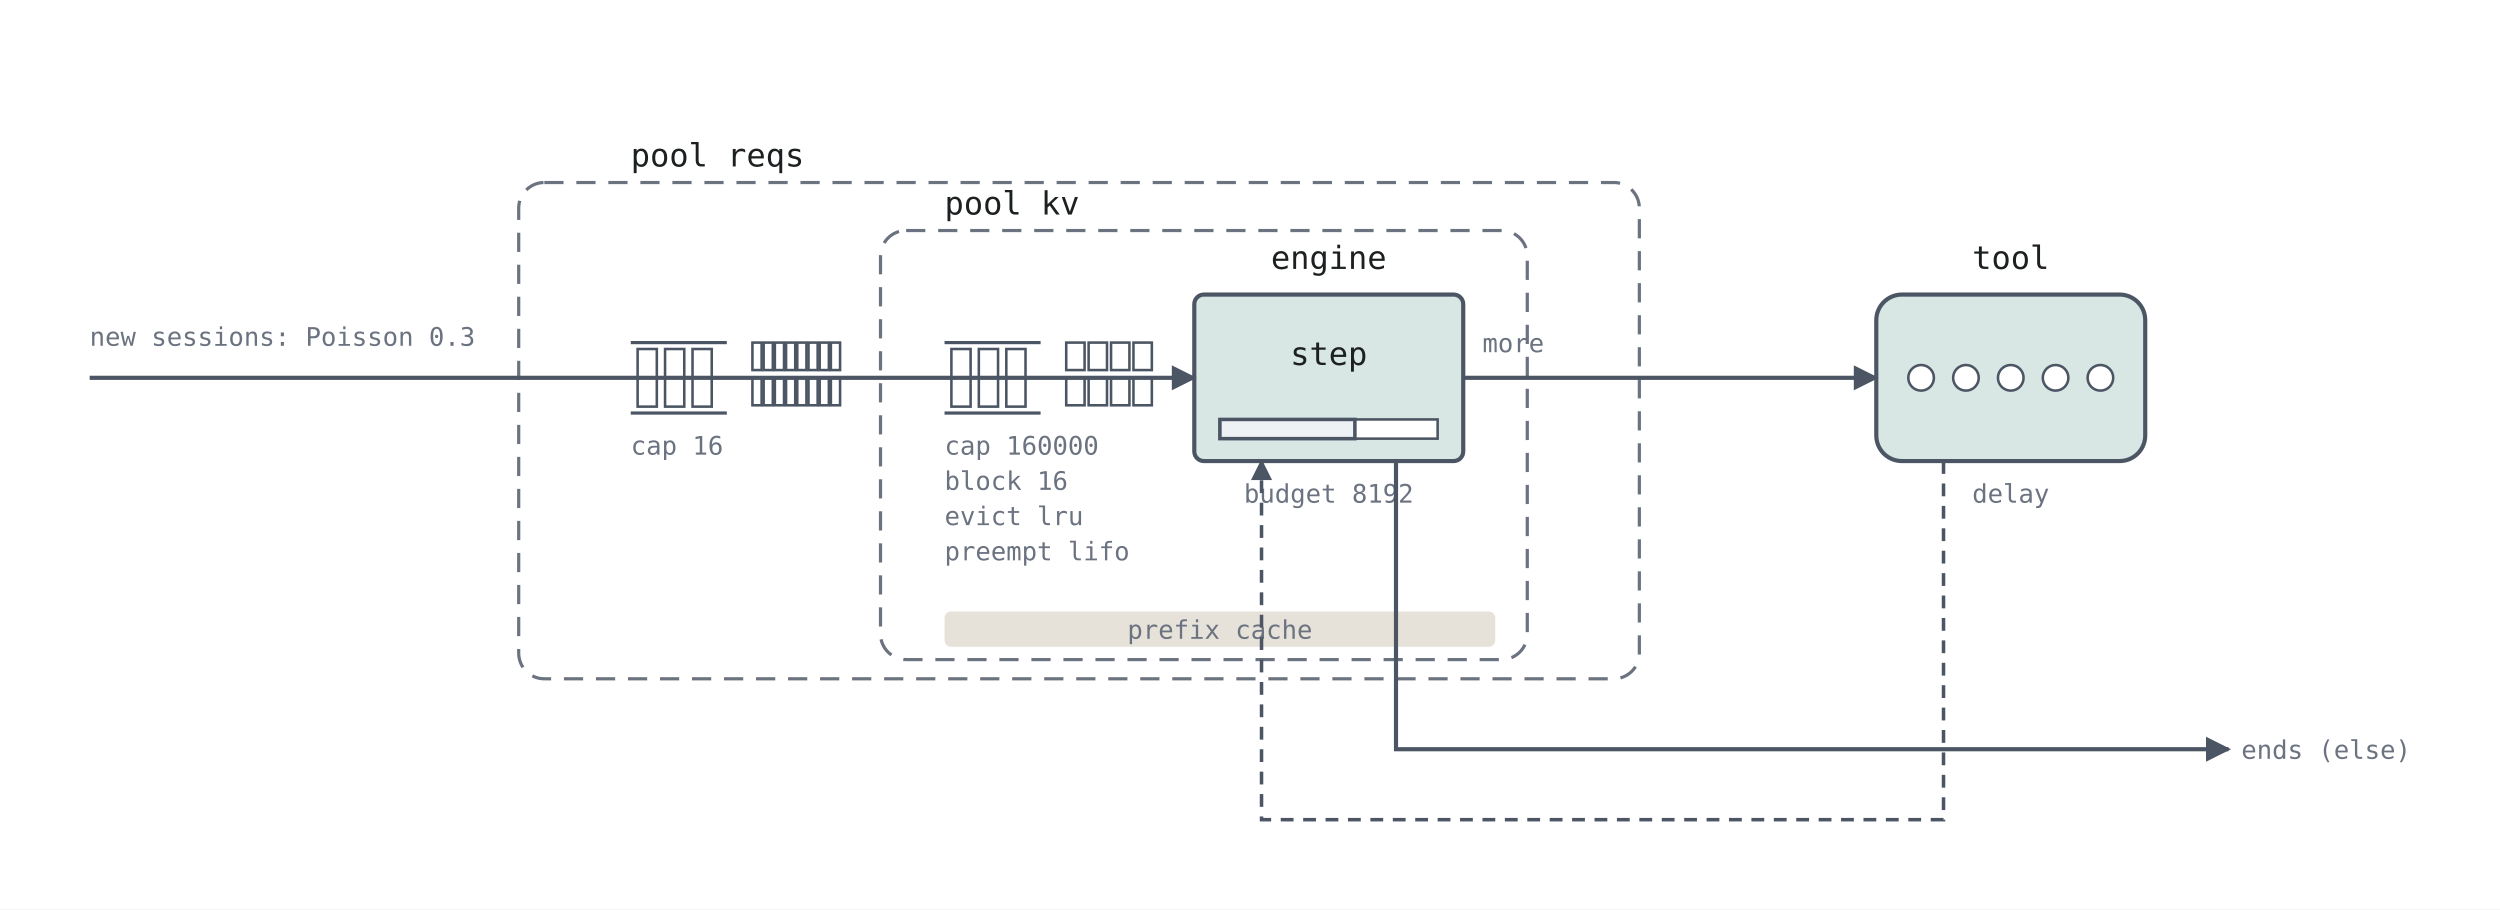
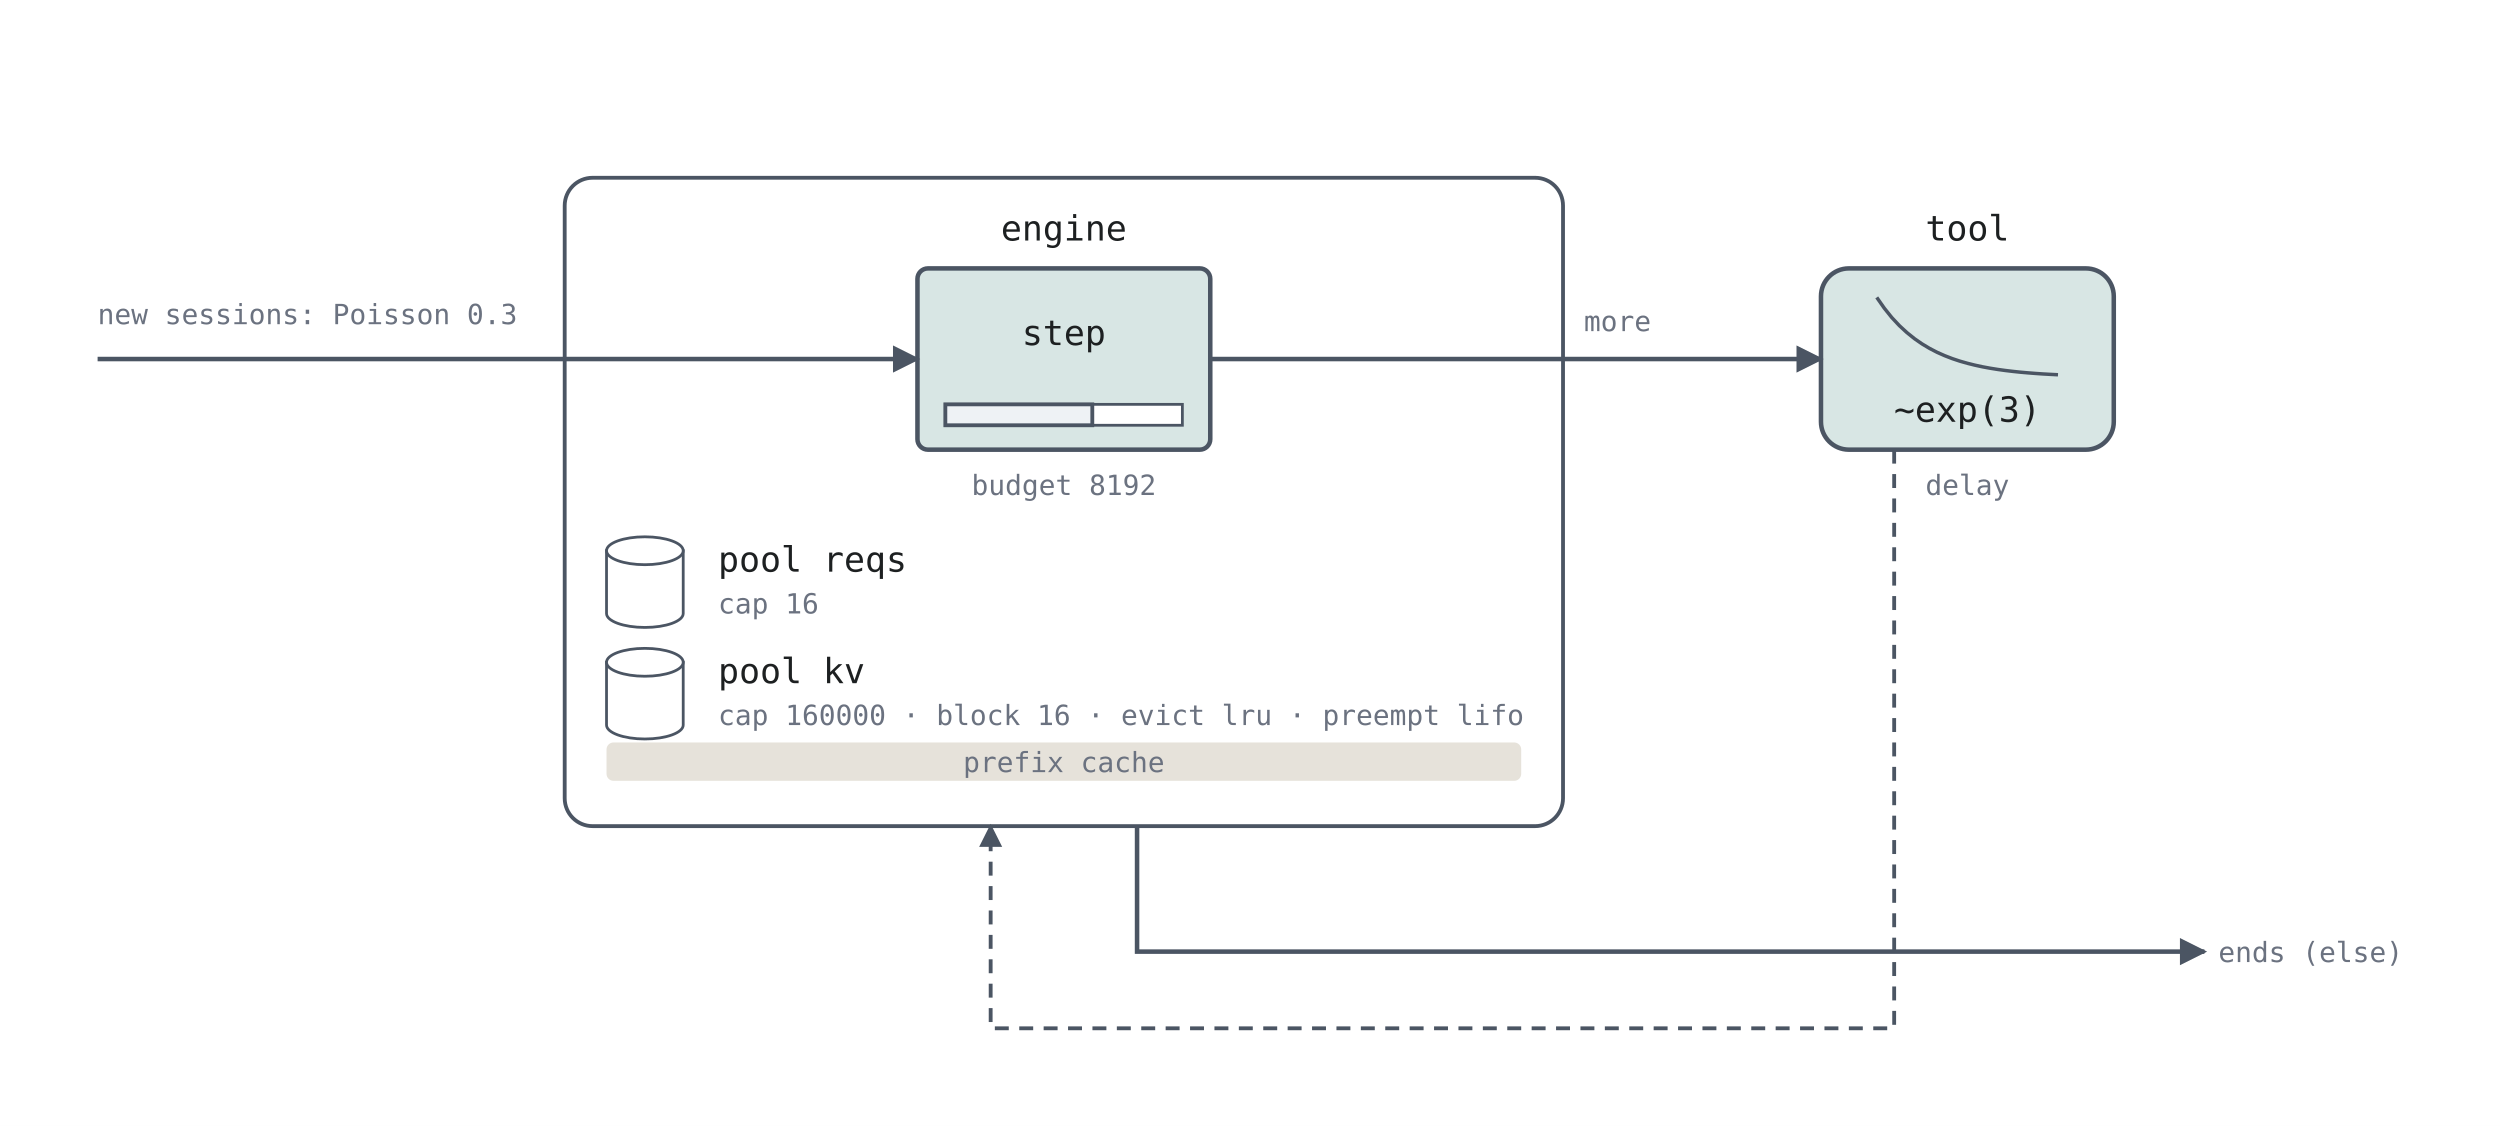
- <svg xmlns="http://www.w3.org/2000/svg" width="780.8" height="284" viewBox="0 0 780.8 284" role="img">
+ <svg xmlns="http://www.w3.org/2000/svg" width="717.2" height="323" viewBox="0 0 717.2 323" role="img">
  <style>
  text { font-family: ui-monospace, "SF Mono", Menlo, Consolas, monospace; }
  @media (prefers-color-scheme: dark) {
    text { fill: #e8e6e3; } text.dim { fill: #9aa4b2; }
    .bg { fill:#14171a }
    .solid { fill:#232a31;stroke:#b6bfcc }
    .cached { fill:#33302a }
    .instance { fill:#1a1f24;stroke:#b6bfcc }
+     .frame { stroke:#b6bfcc }
    .enclosure { stroke:#9aa4b2 }
    .station { fill:#26403d;stroke:#b6bfcc }
    .cell { fill:#14171a;stroke:#b6bfcc }
    .rail { stroke:#b6bfcc }
    .flow { stroke:#b6bfcc }
    .back { stroke:#b6bfcc }
    .relation { stroke:#9aa4b2 }
  }
</style>
  <defs>
    <marker id="a" viewBox="0 0 10 10" refX="9" refY="5" markerWidth="6" markerHeight="6" orient="auto-start-reverse">
      <path d="M0 0 L10 5 L0 10 z" fill="context-stroke" />
    </marker>
  </defs>
-   <rect class="bg" fill="#ffffff" x="0" y="0" width="780.8" height="284" />
-   <rect class="enclosure" fill="none" stroke="#6b7280" stroke-width="1" stroke-dasharray="6 4" x="275" y="72" width="202" height="134" rx="8" />
-   <text x="295" y="67" text-anchor="start" font-size="10" fill="#1d2021">pool kv</text>
-   <path class="rail" fill="none" stroke="#4b5563" stroke-width="1" d="M295 107 L325 107 M295 129 L325 129" />
-   <rect class="cell" fill="#ffffff" stroke="#4b5563" stroke-width=".8" x="297.14" y="109" width="6" height="18" />
-   <rect class="cell" fill="#ffffff" stroke="#4b5563" stroke-width=".8" x="305.71" y="109" width="6" height="18" />
-   <rect class="cell" fill="#ffffff" stroke="#4b5563" stroke-width=".8" x="314.29" y="109" width="6" height="18" />
-   <rect class="cell" fill="#ffffff" stroke="#4b5563" stroke-width=".8" x="333" y="107" width="5.74" height="8.58" />
-   <rect class="cell" fill="#ffffff" stroke="#4b5563" stroke-width=".8" x="340" y="107" width="5.74" height="8.58" />
-   <rect class="cell" fill="#ffffff" stroke="#4b5563" stroke-width=".8" x="347" y="107" width="5.74" height="8.58" />
-   <rect class="cell" fill="#ffffff" stroke="#4b5563" stroke-width=".8" x="354" y="107" width="5.74" height="8.58" />
-   <rect class="cell" fill="#ffffff" stroke="#4b5563" stroke-width=".8" x="333" y="118" width="5.74" height="8.58" />
-   <rect class="cell" fill="#ffffff" stroke="#4b5563" stroke-width=".8" x="340" y="118" width="5.74" height="8.58" />
-   <rect class="cell" fill="#ffffff" stroke="#4b5563" stroke-width=".8" x="347" y="118" width="5.74" height="8.58" />
-   <rect class="cell" fill="#ffffff" stroke="#4b5563" stroke-width=".8" x="354" y="118" width="5.74" height="8.58" />
-   <text x="295" y="142" text-anchor="start" font-size="8" fill="#6b7280" class="dim">cap 160000</text>
-   <text x="295" y="153" text-anchor="start" font-size="8" fill="#6b7280" class="dim">block 16</text>
-   <text x="295" y="164" text-anchor="start" font-size="8" fill="#6b7280" class="dim">evict lru</text>
-   <text x="295" y="175" text-anchor="start" font-size="8" fill="#6b7280" class="dim">preempt lifo</text>
-   <rect class="cached" fill="#e6e2da" stroke="none" x="295" y="191" width="172" height="11" rx="2" />
-   <text x="381" y="199.5" text-anchor="middle" font-size="8" fill="#6b7280" class="dim">prefix cache</text>
-   <rect class="enclosure" fill="none" stroke="#6b7280" stroke-width="1" stroke-dasharray="6 4" x="162" y="57" width="350" height="155" rx="8" />
-   <text x="197" y="52" text-anchor="start" font-size="10" fill="#1d2021">pool reqs</text>
-   <path class="rail" fill="none" stroke="#4b5563" stroke-width="1" d="M197 107 L227 107 M197 129 L227 129" />
-   <rect class="cell" fill="#ffffff" stroke="#4b5563" stroke-width=".8" x="199.14" y="109" width="6" height="18" />
-   <rect class="cell" fill="#ffffff" stroke="#4b5563" stroke-width=".8" x="207.71" y="109" width="6" height="18" />
-   <rect class="cell" fill="#ffffff" stroke="#4b5563" stroke-width=".8" x="216.29" y="109" width="6" height="18" />
-   <rect class="cell" fill="#ffffff" stroke="#4b5563" stroke-width=".8" x="235" y="107" width="2.87" height="8.58" />
-   <rect class="cell" fill="#ffffff" stroke="#4b5563" stroke-width=".8" x="238.5" y="107" width="2.87" height="8.58" />
-   <rect class="cell" fill="#ffffff" stroke="#4b5563" stroke-width=".8" x="242" y="107" width="2.87" height="8.58" />
-   <rect class="cell" fill="#ffffff" stroke="#4b5563" stroke-width=".8" x="245.5" y="107" width="2.87" height="8.58" />
-   <rect class="cell" fill="#ffffff" stroke="#4b5563" stroke-width=".8" x="249" y="107" width="2.87" height="8.58" />
-   <rect class="cell" fill="#ffffff" stroke="#4b5563" stroke-width=".8" x="252.5" y="107" width="2.87" height="8.58" />
-   <rect class="cell" fill="#ffffff" stroke="#4b5563" stroke-width=".8" x="256" y="107" width="2.87" height="8.58" />
-   <rect class="cell" fill="#ffffff" stroke="#4b5563" stroke-width=".8" x="259.5" y="107" width="2.87" height="8.58" />
-   <rect class="cell" fill="#ffffff" stroke="#4b5563" stroke-width=".8" x="235" y="118" width="2.87" height="8.58" />
-   <rect class="cell" fill="#ffffff" stroke="#4b5563" stroke-width=".8" x="238.5" y="118" width="2.87" height="8.58" />
-   <rect class="cell" fill="#ffffff" stroke="#4b5563" stroke-width=".8" x="242" y="118" width="2.87" height="8.58" />
-   <rect class="cell" fill="#ffffff" stroke="#4b5563" stroke-width=".8" x="245.5" y="118" width="2.87" height="8.58" />
-   <rect class="cell" fill="#ffffff" stroke="#4b5563" stroke-width=".8" x="249" y="118" width="2.87" height="8.58" />
-   <rect class="cell" fill="#ffffff" stroke="#4b5563" stroke-width=".8" x="252.5" y="118" width="2.87" height="8.58" />
-   <rect class="cell" fill="#ffffff" stroke="#4b5563" stroke-width=".8" x="256" y="118" width="2.87" height="8.58" />
-   <rect class="cell" fill="#ffffff" stroke="#4b5563" stroke-width=".8" x="259.5" y="118" width="2.87" height="8.58" />
-   <text x="197" y="142" text-anchor="start" font-size="8" fill="#6b7280" class="dim">cap 16</text>
-   <rect class="station" fill="#d8e6e4" stroke="#4b5563" stroke-width="1.3" x="373" y="92" width="84" height="52" rx="3" />
-   <rect class="cell" fill="#ffffff" stroke="#4b5563" stroke-width=".8" x="381" y="131" width="68" height="6" />
-   <rect class="solid" fill="#eef2f5" stroke="#4b5563" stroke-width="1.1" x="381" y="131" width="42.16" height="6" />
-   <text x="415" y="114" text-anchor="middle" font-size="10" fill="#1d2021">step</text>
-   <text x="415" y="84" text-anchor="middle" font-size="10" fill="#1d2021">engine</text>
-   <text x="415" y="157" text-anchor="middle" font-size="8" fill="#6b7280" class="dim">budget 8192</text>
-   <rect class="station" fill="#d8e6e4" stroke="#4b5563" stroke-width="1.3" x="586" y="92" width="84" height="52" rx="8" />
-   <circle class="cell" fill="#ffffff" stroke="#4b5563" stroke-width=".8" cx="600" cy="118" r="4" />
-   <circle class="cell" fill="#ffffff" stroke="#4b5563" stroke-width=".8" cx="614" cy="118" r="4" />
-   <circle class="cell" fill="#ffffff" stroke="#4b5563" stroke-width=".8" cx="628" cy="118" r="4" />
-   <circle class="cell" fill="#ffffff" stroke="#4b5563" stroke-width=".8" cx="642" cy="118" r="4" />
-   <circle class="cell" fill="#ffffff" stroke="#4b5563" stroke-width=".8" cx="656" cy="118" r="4" />
-   <text x="628" y="84" text-anchor="middle" font-size="10" fill="#1d2021">tool</text>
-   <text x="628" y="157" text-anchor="middle" font-size="8" fill="#6b7280" class="dim">delay</text>
-   <path class="flow" fill="none" stroke="#4b5563" stroke-width="1.3" d="M28 118 L373 118" marker-end="url(#a)" />
-   <text x="28" y="108" text-anchor="start" font-size="8" fill="#6b7280" class="dim">new sessions: Poisson 0.3</text>
-   <path class="flow" fill="none" stroke="#4b5563" stroke-width="1.3" d="M457 118 L586 118" marker-end="url(#a)" />
-   <text x="463" y="110" text-anchor="start" font-size="8" fill="#6b7280" class="dim">more</text>
-   <path class="flow" fill="none" stroke="#4b5563" stroke-width="1.3" d="M436 144 L436 234 L696 234" marker-end="url(#a)" />
-   <text x="700" y="237" text-anchor="start" font-size="8" fill="#6b7280" class="dim">ends (else)</text>
-   <path class="back" fill="none" stroke="#4b5563" stroke-width="1.1" stroke-dasharray="4 3" d="M607 144 L607 256 L394 256 L394 144" marker-end="url(#a)" />
+   <rect class="bg" fill="#ffffff" x="0" y="0" width="717.2" height="323" />
+   <rect class="frame" fill="none" stroke="#4b5563" stroke-width="1.1" x="162" y="51" width="286.4" height="186" rx="8" />
+   <path class="cell" fill="#ffffff" stroke="#4b5563" stroke-width=".8" d="M 174 158 L 174 176 A 11 4 0 0 0 196 176 L 196 158 Z" />
+   <ellipse class="cell" fill="#ffffff" stroke="#4b5563" stroke-width=".8" cx="185" cy="158" rx="11" ry="4" />
+   <text x="206" y="164" text-anchor="start" font-size="10" fill="#1d2021">pool reqs</text>
+   <text x="206" y="176" text-anchor="start" font-size="8" fill="#6b7280" class="dim">cap 16</text>
+   <path class="cell" fill="#ffffff" stroke="#4b5563" stroke-width=".8" d="M 174 190 L 174 208 A 11 4 0 0 0 196 208 L 196 190 Z" />
+   <ellipse class="cell" fill="#ffffff" stroke="#4b5563" stroke-width=".8" cx="185" cy="190" rx="11" ry="4" />
+   <text x="206" y="196" text-anchor="start" font-size="10" fill="#1d2021">pool kv</text>
+   <text x="206" y="208" text-anchor="start" font-size="8" fill="#6b7280" class="dim">cap 160000 · block 16 · evict lru · preempt lifo</text>
+   <rect class="cached" fill="#e6e2da" stroke="none" x="174" y="213" width="262.4" height="11" rx="2" />
+   <text x="305.2" y="221.5" text-anchor="middle" font-size="8" fill="#6b7280" class="dim">prefix cache</text>
+   <rect class="station" fill="#d8e6e4" stroke="#4b5563" stroke-width="1.3" x="263.2" y="77" width="84" height="52" rx="3" />
+   <rect class="cell" fill="#ffffff" stroke="#4b5563" stroke-width=".8" x="271.2" y="116" width="68" height="6" />
+   <rect class="solid" fill="#eef2f5" stroke="#4b5563" stroke-width="1.1" x="271.2" y="116" width="42.16" height="6" />
+   <text x="305.2" y="99" text-anchor="middle" font-size="10" fill="#1d2021">step</text>
+   <text x="305.2" y="69" text-anchor="middle" font-size="10" fill="#1d2021">engine</text>
+   <text x="305.2" y="142" text-anchor="middle" font-size="8" fill="#6b7280" class="dim">budget 8192</text>
+   <rect class="station" fill="#d8e6e4" stroke="#4b5563" stroke-width="1.3" x="522.4" y="77" width="84" height="52" rx="8" />
+   <path class="rail" fill="none" stroke="#4b5563" stroke-width="1" d="M 538.4 85.32 L 540.57 88.42 L 542.73 91.11 L 544.9 93.43 L 547.07 95.43 L 549.23 97.16 L 551.4 98.66 L 553.57 99.96 L 555.73 101.08 L 557.9 102.04 L 560.07 102.88 L 562.23 103.6 L 564.4 104.22 L 566.57 104.76 L 568.73 105.23 L 570.9 105.63 L 573.07 105.98 L 575.23 106.28 L 577.4 106.54 L 579.57 106.77 L 581.73 106.96 L 583.9 107.13 L 586.07 107.28 L 588.23 107.4 L 590.4 107.51" />
+   <text x="564.4" y="121" text-anchor="middle" font-size="10" fill="#1d2021">~exp(3)</text>
+   <text x="564.4" y="69" text-anchor="middle" font-size="10" fill="#1d2021">tool</text>
+   <text x="564.4" y="142" text-anchor="middle" font-size="8" fill="#6b7280" class="dim">delay</text>
+   <path class="flow" fill="none" stroke="#4b5563" stroke-width="1.3" d="M28 103 L263.2 103" marker-end="url(#a)" />
+   <text x="28" y="93" text-anchor="start" font-size="8" fill="#6b7280" class="dim">new sessions: Poisson 0.3</text>
+   <path class="flow" fill="none" stroke="#4b5563" stroke-width="1.3" d="M347.2 103 L522.4 103" marker-end="url(#a)" />
+   <text x="454.4" y="95" text-anchor="start" font-size="8" fill="#6b7280" class="dim">more</text>
+   <path class="flow" fill="none" stroke="#4b5563" stroke-width="1.3" d="M326.2 237 L326.2 273 L632.4 273" marker-end="url(#a)" />
+   <text x="636.4" y="276" text-anchor="start" font-size="8" fill="#6b7280" class="dim">ends (else)</text>
+   <path class="back" fill="none" stroke="#4b5563" stroke-width="1.1" stroke-dasharray="4 3" d="M543.4 129 L543.4 295 L284.2 295 L284.2 237" marker-end="url(#a)" />
</svg>
